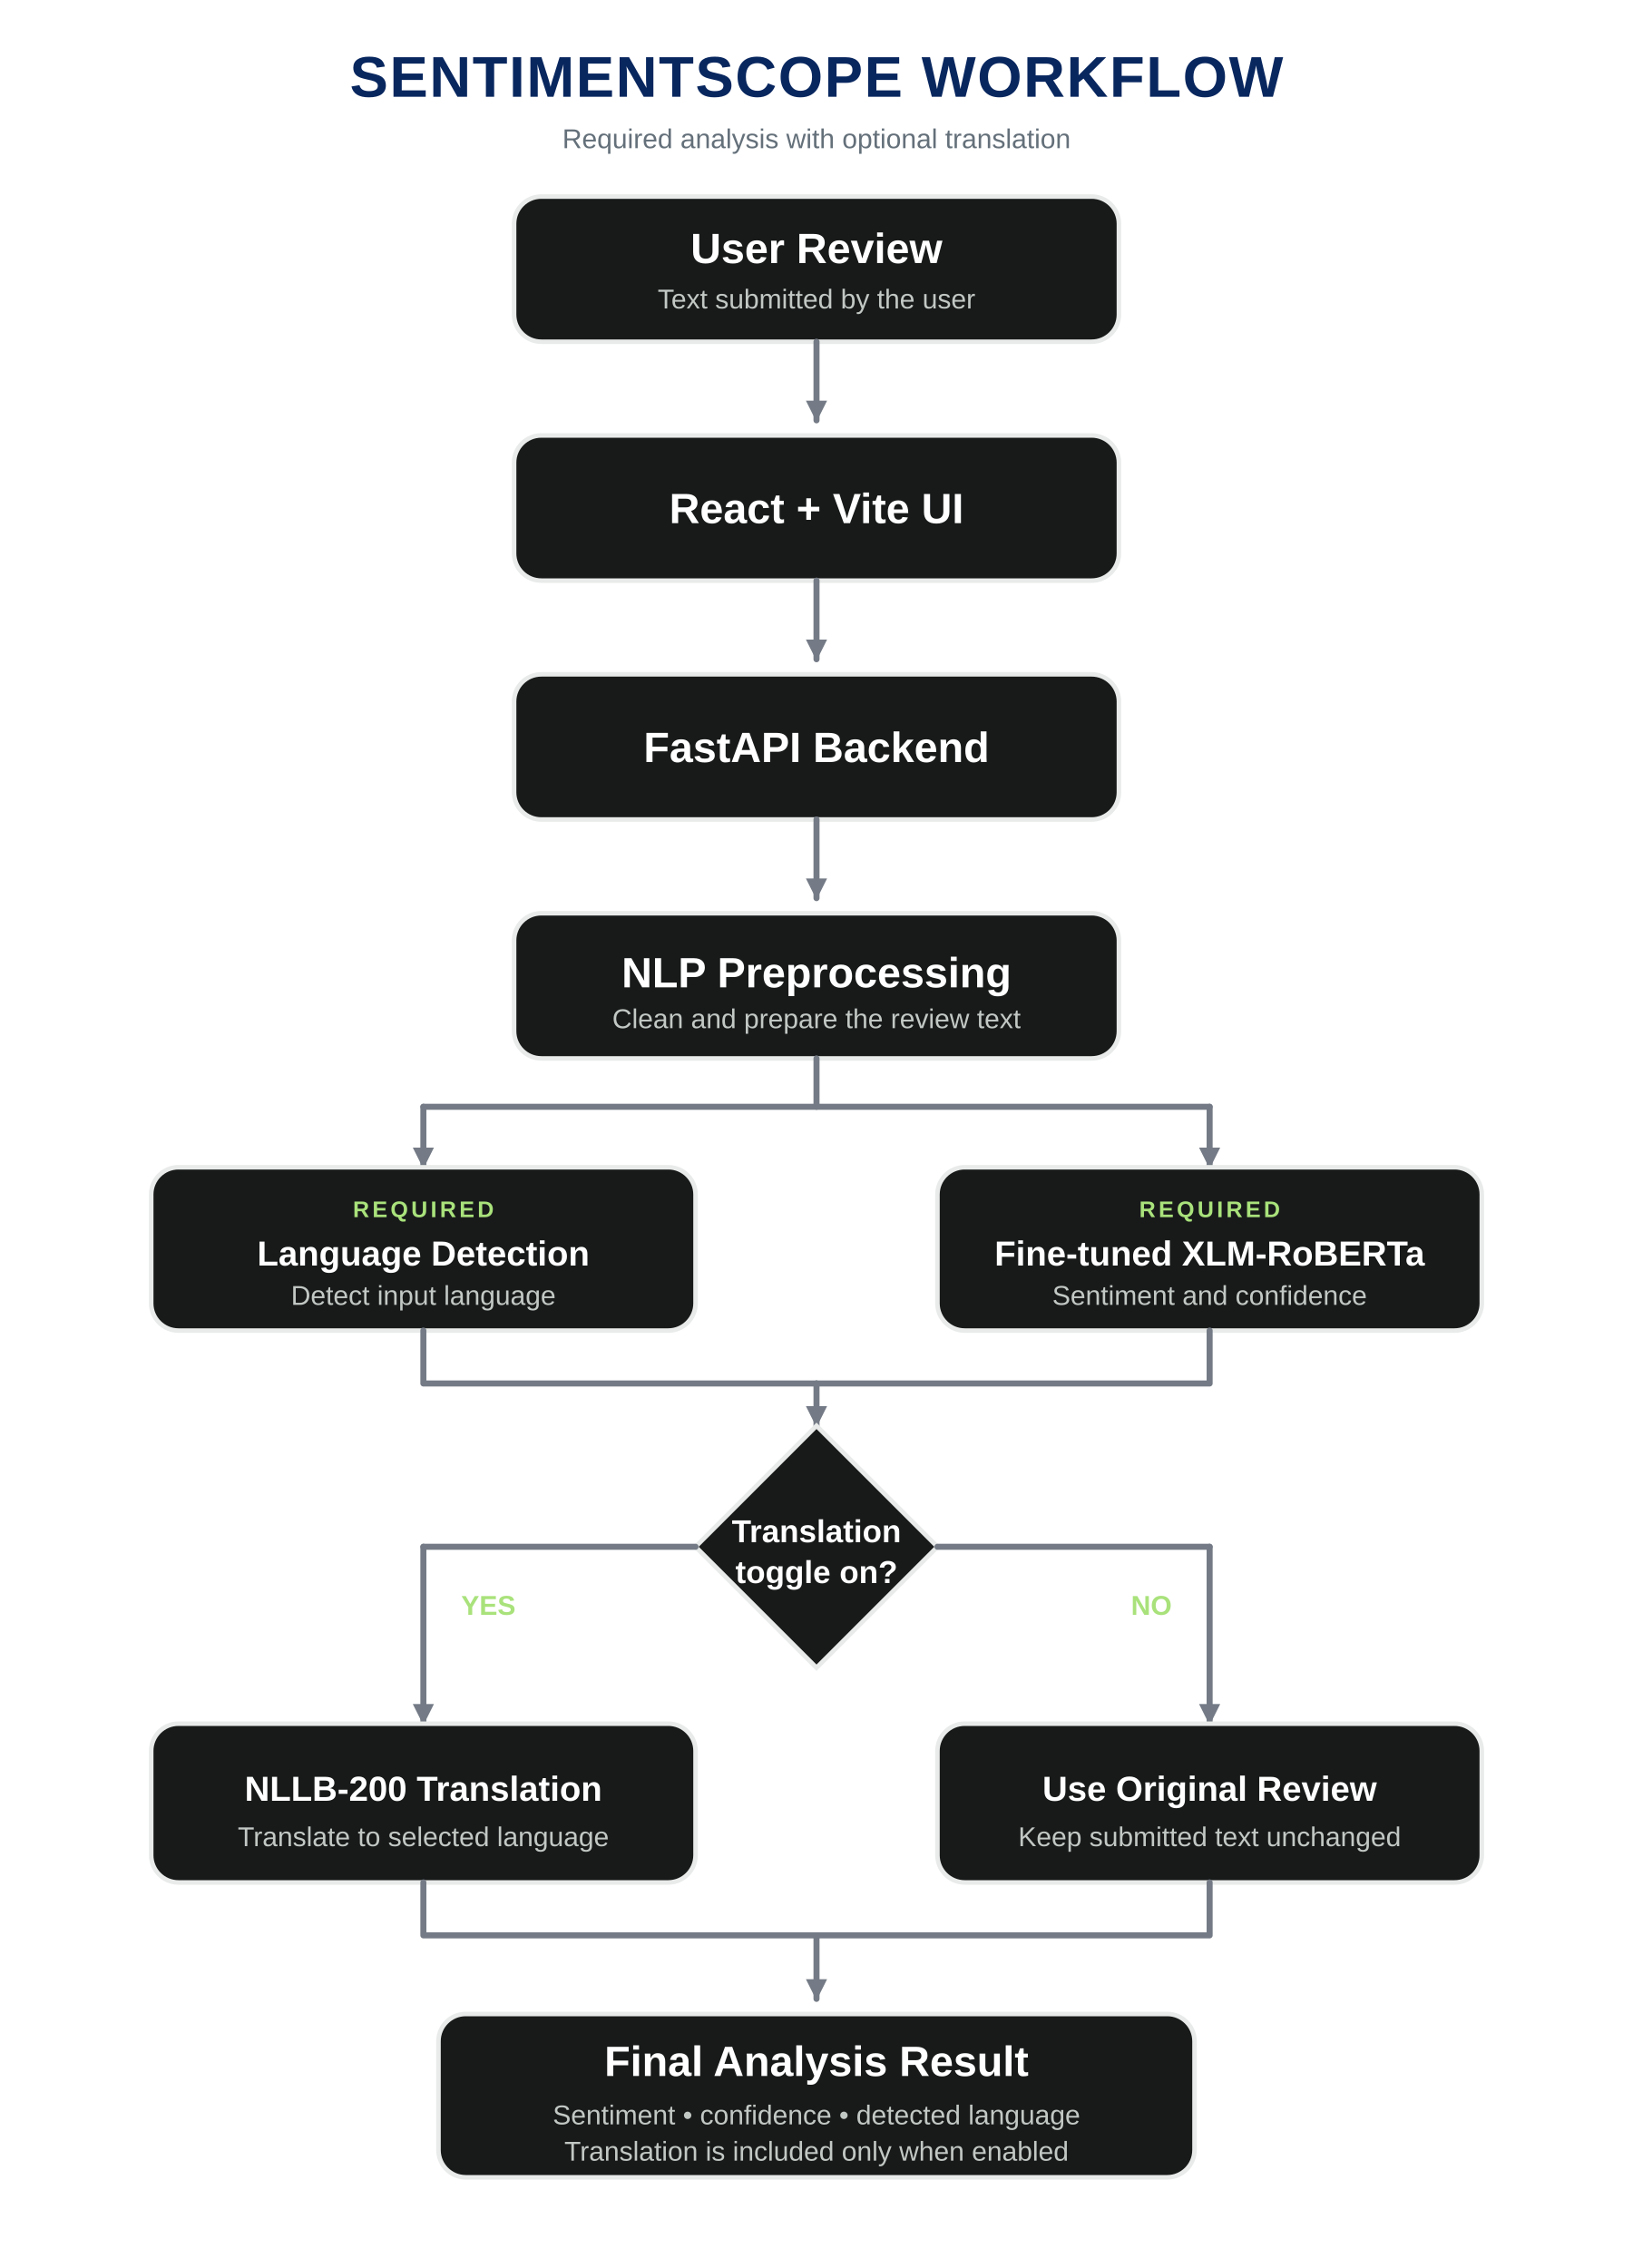
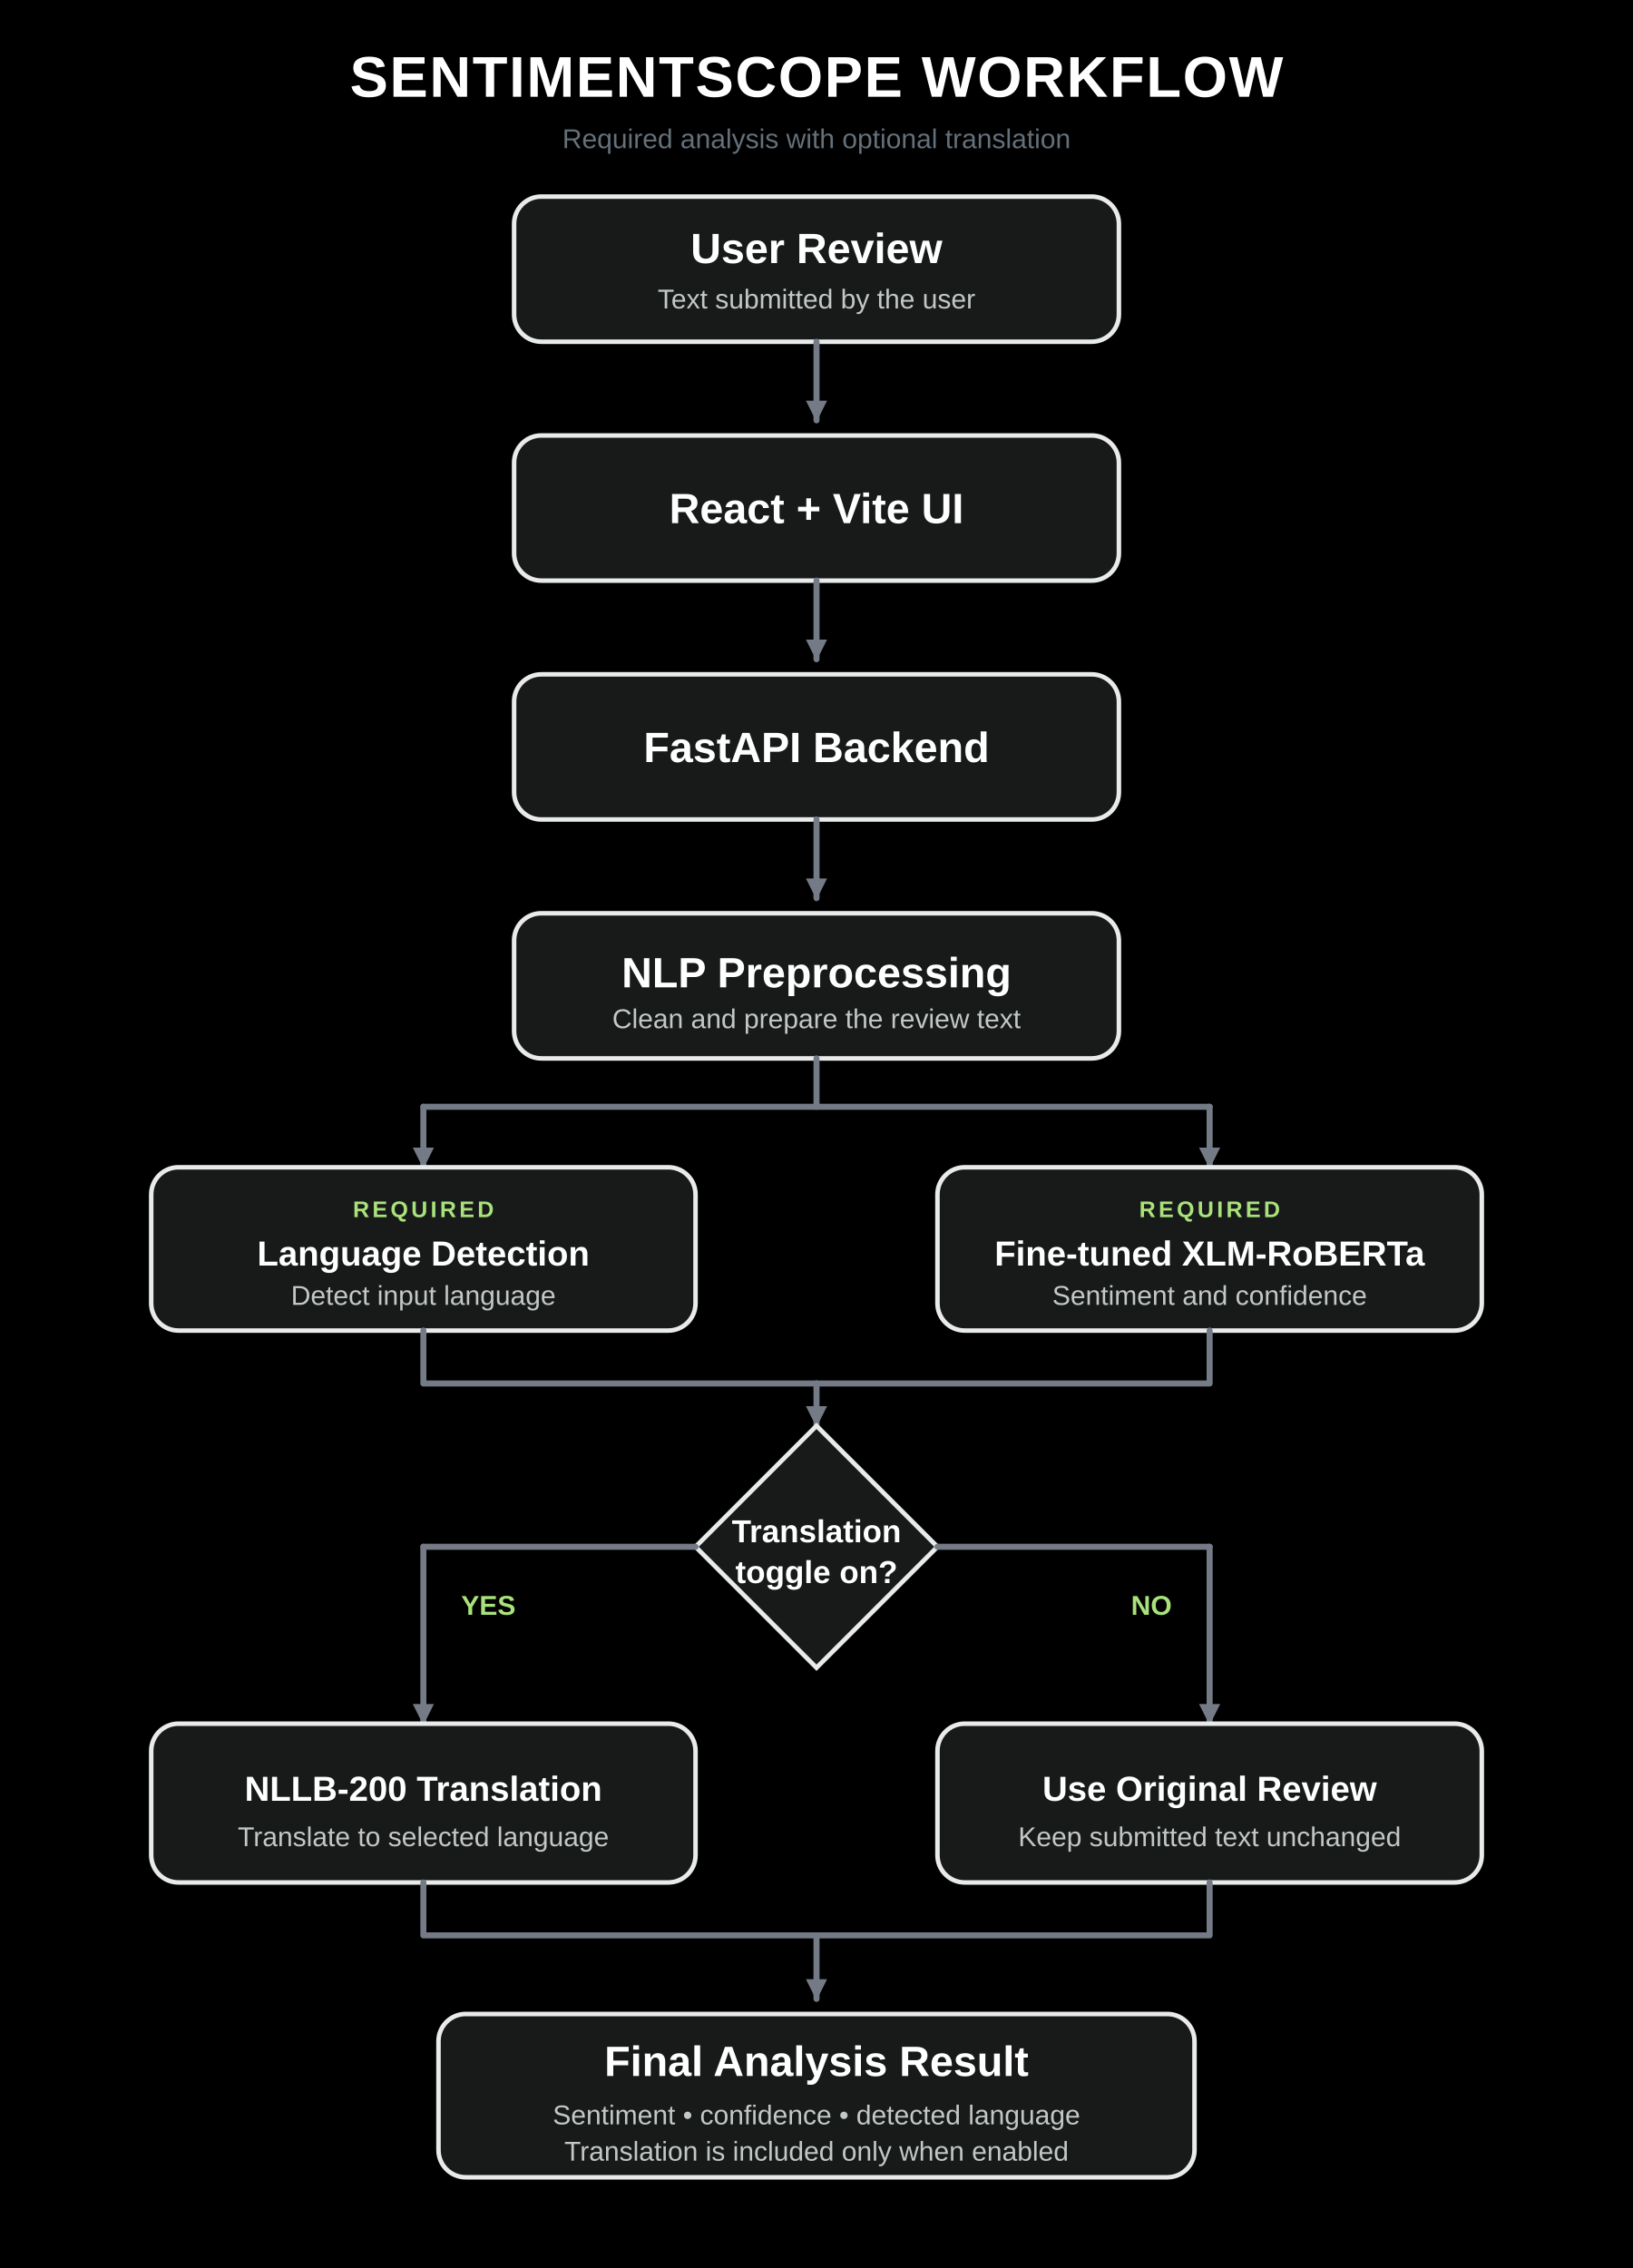
<svg xmlns="http://www.w3.org/2000/svg" width="1080" height="1500" viewBox="0 0 1080 1500" role="img" aria-labelledby="title description">
  <defs>
    <pattern id="grid" width="24" height="24" patternUnits="userSpaceOnUse">
      <rect width="24" height="24" fill="#121414" />
      <path d="M24 0H0V24" fill="none" stroke="#383b3b" stroke-width="1.5" />
    </pattern>
    <marker id="arrow" markerUnits="userSpaceOnUse" markerWidth="14" markerHeight="14" refX="13" refY="7" orient="auto">
      <path d="M0 0L14 7L0 14Z" fill="#747b86" />
    </marker>
    <style>
      .node { fill: #181a1a; stroke: #e8ebe9; stroke-width: 3; }
      .line { fill: none; stroke: #747b86; stroke-width: 4; stroke-linejoin: round; stroke-linecap: round; }
      .arrow { fill: none; stroke: #747b86; stroke-width: 4; stroke-linejoin: round; stroke-linecap: round; marker-end: url(#arrow); }
-       .heading { fill: #09275f; font: 700 38px Arial, sans-serif; text-anchor: middle; letter-spacing: 1px; }
+       .heading { fill: #ffffff; font: 700 38px Arial, sans-serif; text-anchor: middle; letter-spacing: 1px; }
      .title { fill: #ffffff; font: 700 28px Arial, sans-serif; text-anchor: middle; }
      .title-small { fill: #ffffff; font: 700 23px Arial, sans-serif; text-anchor: middle; }
      .caption { fill: #c2c8c4; font: 18px Arial, sans-serif; text-anchor: middle; }
      .subtitle { fill: #64707a; font: 18px Arial, sans-serif; text-anchor: middle; }
      .tag { fill: #a9e27b; font: 700 15px Arial, sans-serif; text-anchor: middle; letter-spacing: 2px; }
      .decision { fill: #ffffff; font: 700 21px Arial, sans-serif; text-anchor: middle; }
      .choice { fill: #a9e27b; font: 700 18px Arial, sans-serif; }
    </style>
  </defs>
-   <rect width="1080" height="1500" fill="#ffffff" />
+   <rect width="1080" height="1500" fill="#000000" />
  <text x="540" y="64" class="heading">SENTIMENTSCOPE WORKFLOW</text>
  <text x="540" y="98" class="subtitle">Required analysis with optional translation</text>
  <rect x="340" y="130" width="400" height="96" rx="18" class="node" />
  <text x="540" y="174" class="title">User Review</text>
  <text x="540" y="204" class="caption">Text submitted by the user</text>
  <path d="M540 226V278" class="arrow" />
  <rect x="340" y="288" width="400" height="96" rx="18" class="node" />
  <text x="540" y="346" class="title">React + Vite UI</text>
  <path d="M540 384V436" class="arrow" />
  <rect x="340" y="446" width="400" height="96" rx="18" class="node" />
  <text x="540" y="504" class="title">FastAPI Backend</text>
  <path d="M540 542V594" class="arrow" />
  <rect x="340" y="604" width="400" height="96" rx="18" class="node" />
  <text x="540" y="653" class="title">NLP Preprocessing</text>
  <text x="540" y="680" class="caption">Clean and prepare the review text</text>
  <path d="M540 700V732H280" class="line" />
  <path d="M280 732V772" class="arrow" />
  <path d="M540 732H800" class="line" />
  <path d="M800 732V772" class="arrow" />
  <rect x="100" y="772" width="360" height="108" rx="18" class="node" />
  <text x="280" y="805" class="tag">REQUIRED</text>
  <text x="280" y="837" class="title-small">Language Detection</text>
  <text x="280" y="863" class="caption">Detect input language</text>
  <rect x="620" y="772" width="360" height="108" rx="18" class="node" />
  <text x="800" y="805" class="tag">REQUIRED</text>
  <text x="800" y="837" class="title-small">Fine-tuned XLM-RoBERTa</text>
  <text x="800" y="863" class="caption">Sentiment and confidence</text>
  <path d="M280 880V915H540" class="line" />
  <path d="M800 880V915H540" class="line" />
  <path d="M540 915V943" class="arrow" />
  <polygon points="540,943 620,1023 540,1103 460,1023" class="node" />
  <text x="540" y="1020" class="decision">Translation</text>
  <text x="540" y="1047" class="decision">toggle on?</text>
  <path d="M460 1023H280" class="line" />
  <path d="M280 1023V1140" class="arrow" />
  <text x="305" y="1068" class="choice">YES</text>
  <path d="M620 1023H800" class="line" />
  <path d="M800 1023V1140" class="arrow" />
  <text x="748" y="1068" class="choice">NO</text>
  <rect x="100" y="1140" width="360" height="105" rx="18" class="node" />
  <text x="280" y="1191" class="title-small">NLLB-200 Translation</text>
  <text x="280" y="1221" class="caption">Translate to selected language</text>
  <rect x="620" y="1140" width="360" height="105" rx="18" class="node" />
  <text x="800" y="1191" class="title-small">Use Original Review</text>
  <text x="800" y="1221" class="caption">Keep submitted text unchanged</text>
  <path d="M280 1245V1280H540" class="line" />
  <path d="M800 1245V1280H540" class="line" />
  <path d="M540 1280V1322" class="arrow" />
  <rect x="290" y="1332" width="500" height="108" rx="18" class="node" />
  <text x="540" y="1373" class="title">Final Analysis Result</text>
  <text x="540" y="1405" class="caption">Sentiment • confidence • detected language</text>
  <text x="540" y="1429" class="caption">Translation is included only when enabled</text>
</svg>
